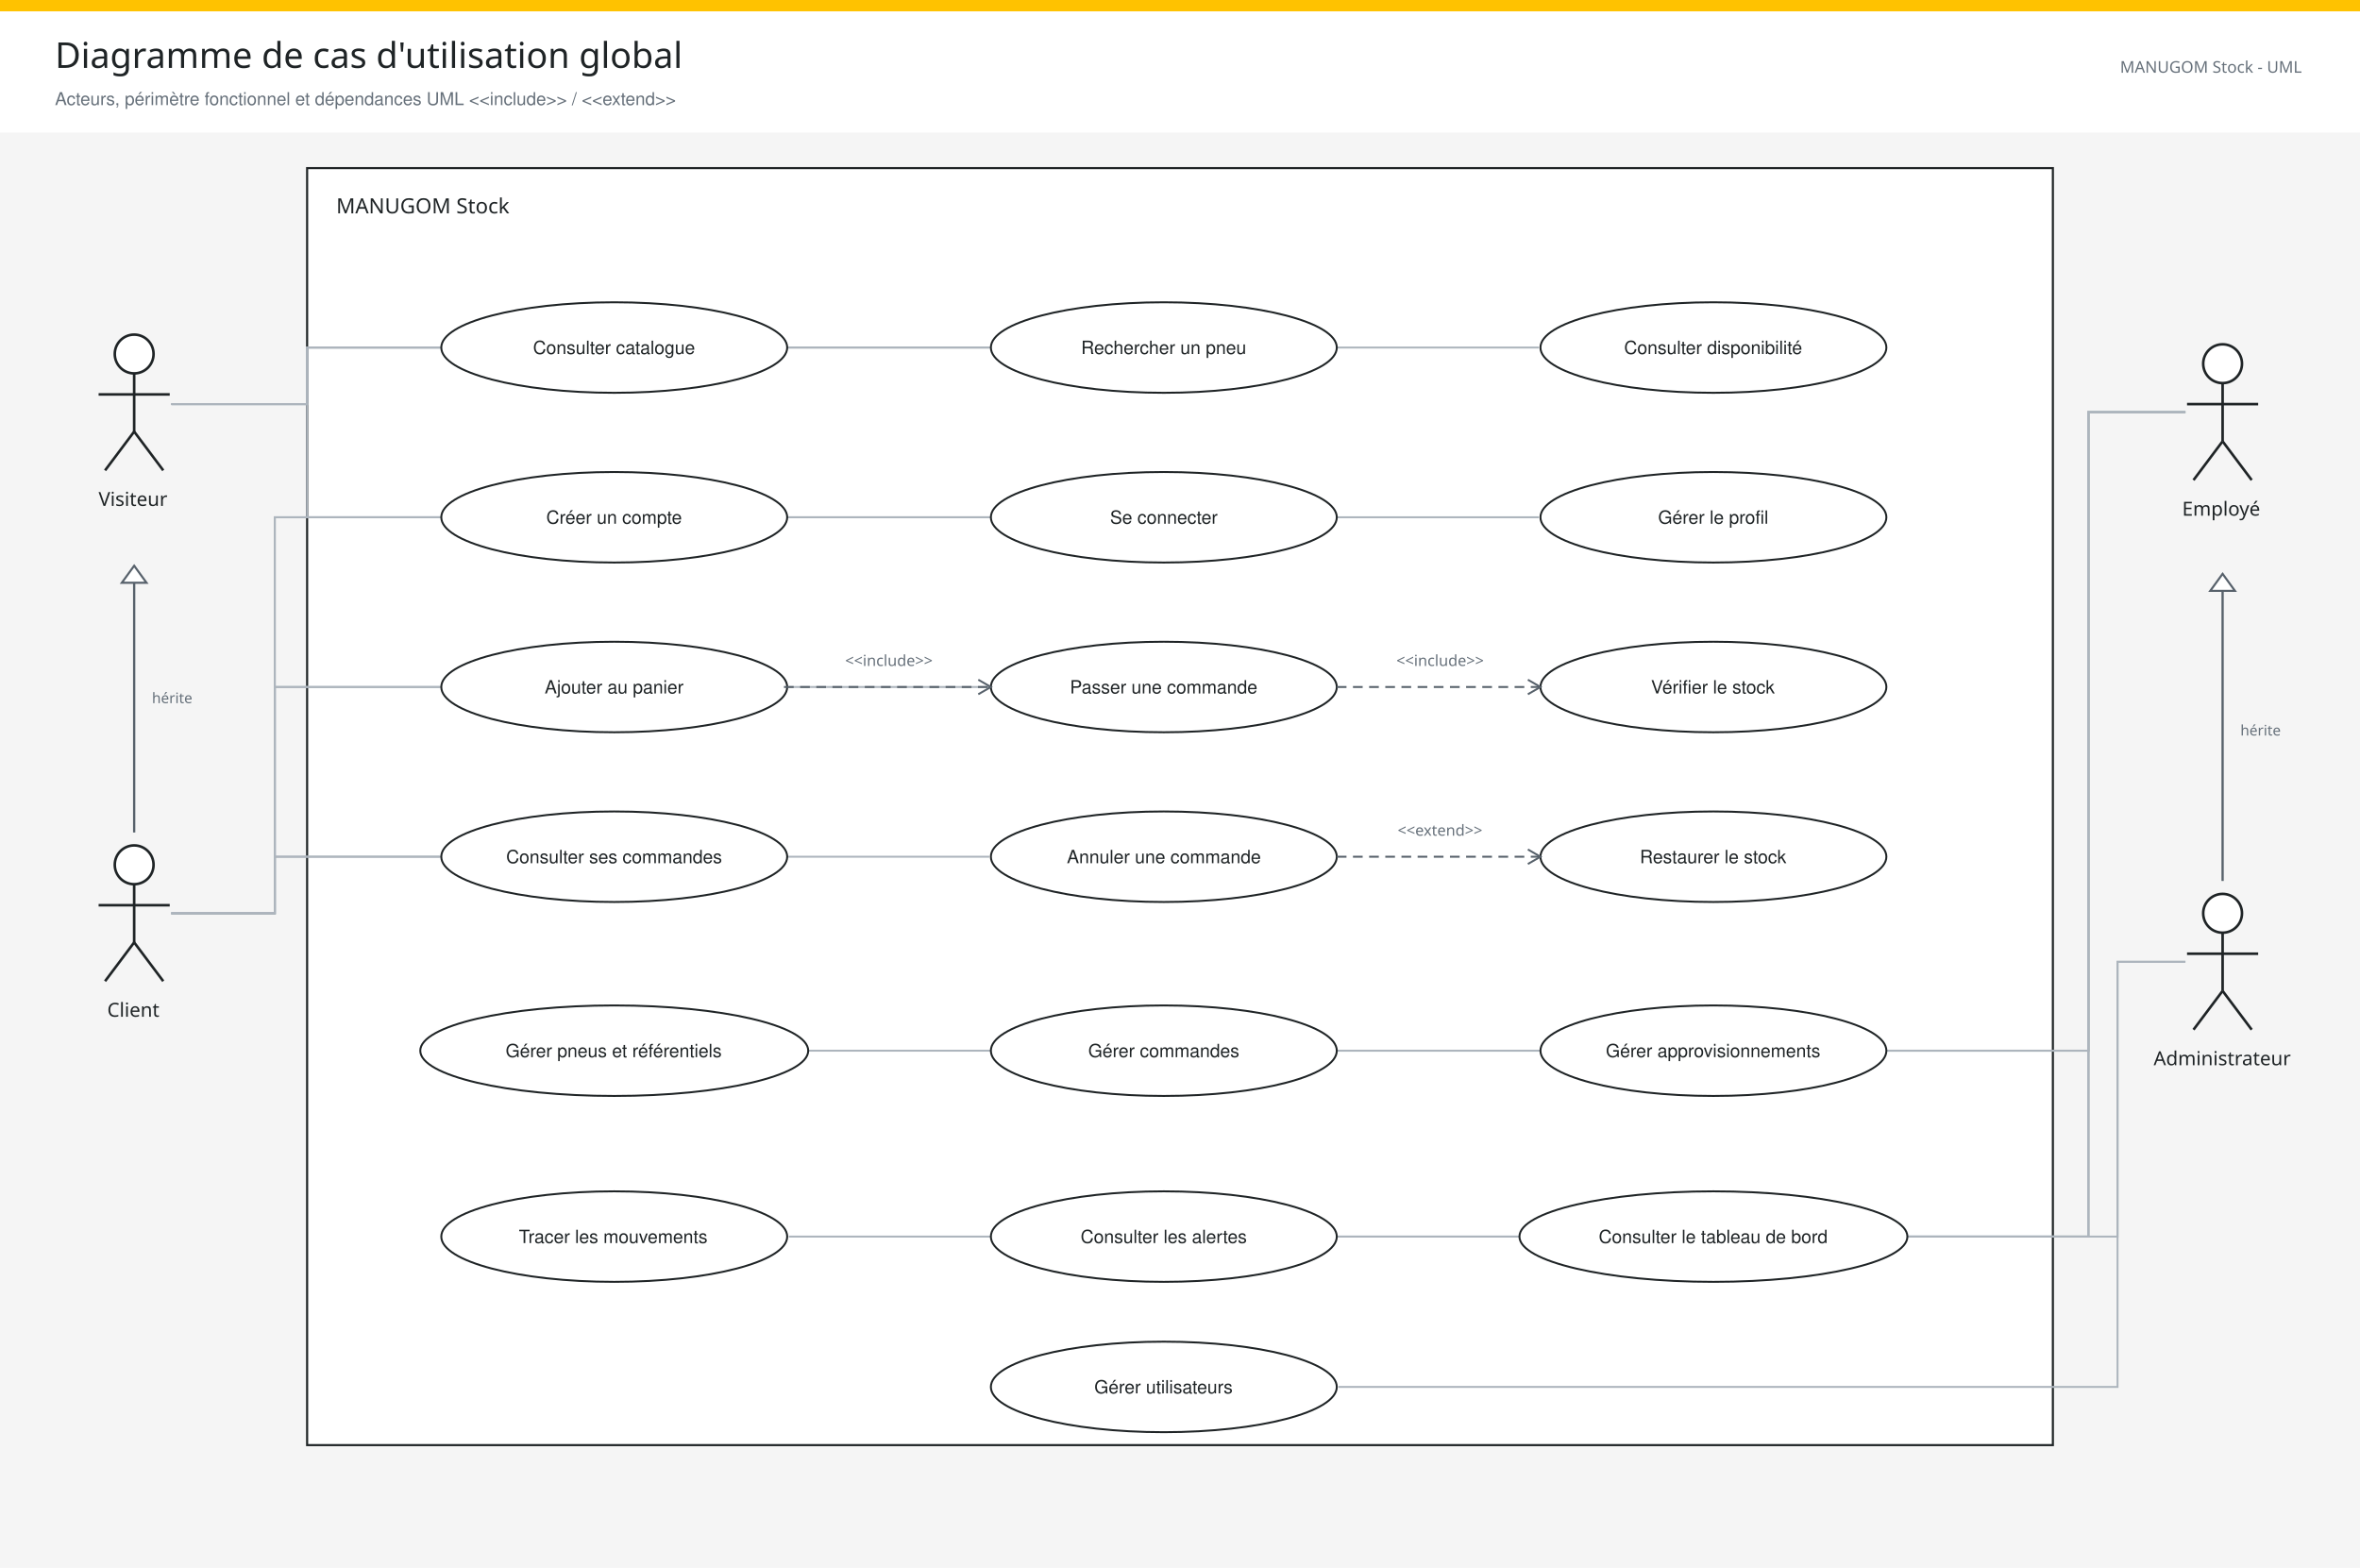
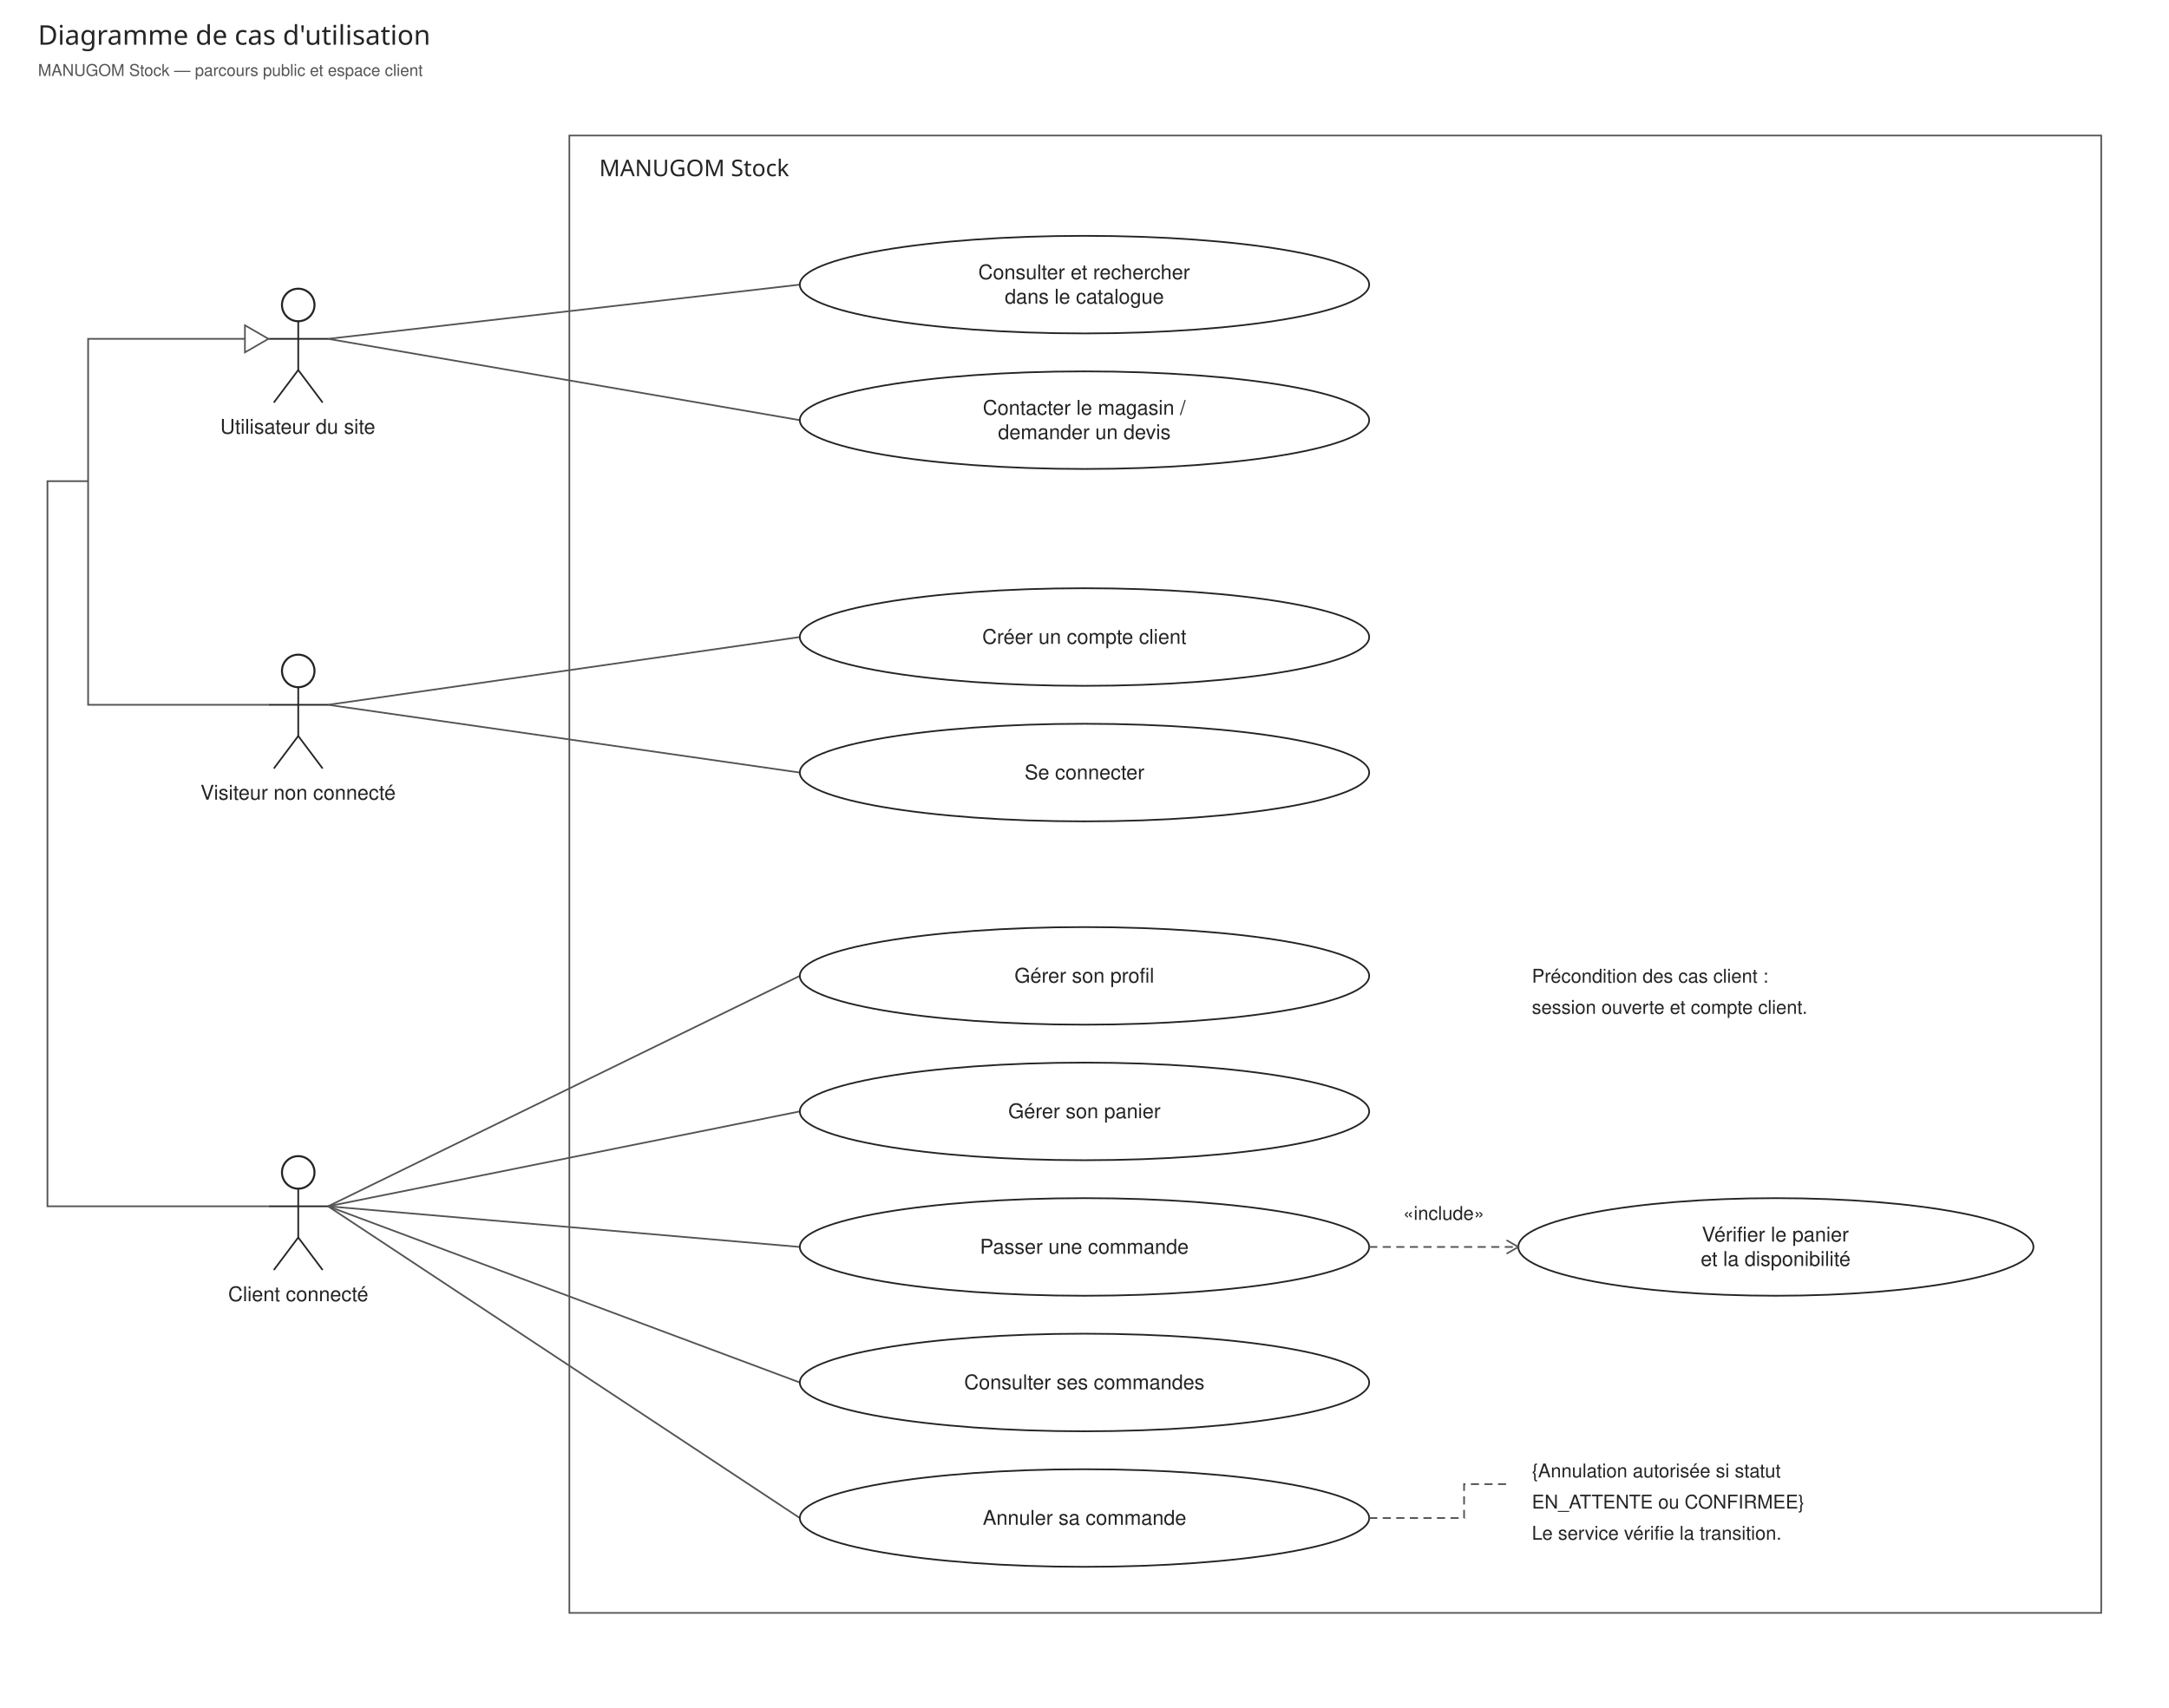
- <svg xmlns="http://www.w3.org/2000/svg" width="1460" height="970" preserveAspectRatio="xMinYMin meet" viewBox="0 0 1460 970" version="1.0" fill-rule="evenodd">
+ <svg xmlns="http://www.w3.org/2000/svg" width="1600" height="1260" preserveAspectRatio="xMinYMin meet" viewBox="0 0 1600 1260" version="1.0" fill-rule="evenodd">
  <clipPath id="clip">
-     <rect x="0" y="0" width="1460" height="970" />
+     <rect x="0" y="0" width="1600" height="1260" />
  </clipPath>
-   <g id="group" transform="scale(1,-1) translate(0,-970)" style="clip-path: url(#clip)">
+   <g id="group" transform="scale(1,-1) translate(0,-1260)" style="clip-path: url(#clip)">
    <g transform="">
-       <rect x="0" y="0" width="1460" height="970" style="stroke: none; stroke-linecap: butt; stroke-width: 1; fill: rgb(96%,96%,96%); fill-rule: evenodd;" />
-       <rect x="0" y="888" width="1460" height="82" style="stroke: none; stroke-linecap: butt; stroke-width: 1; fill: rgb(100%,100%,100%); fill-rule: evenodd;" />
-       <rect x="0" y="963" width="1460" height="7" style="stroke: none; stroke-linecap: butt; stroke-width: 1; fill: rgb(100%,76%,0%); fill-rule: evenodd;" />
-       <text x="34" y="928" style="font-family: Helvetica-Bold; font-size: 22px;fill: rgb(12%,14%,15%); stroke:none;" transform="translate(0,1856) scale(1,-1)">Diagramme de cas d'utilisation global</text>
-       <text x="34" y="905" style="font-family: Helvetica; font-size: 11px;fill: rgb(40%,44%,48%); stroke:none;" transform="translate(0,1810) scale(1,-1)">Acteurs, périmètre fonctionnel et dépendances UML &lt;&lt;include&gt;&gt; / &lt;&lt;extend&gt;&gt;</text>
-       <text x="1311.56" y="925" style="font-family: Helvetica-Bold; font-size: 10px;fill: rgb(40%,44%,48%); stroke:none;" transform="translate(0,1850) scale(1,-1)">MANUGOM Stock - UML</text>
-       <rect x="190" y="76" width="1080" height="790" style="stroke: rgb(12%,14%,15%); stroke-linecap: butt; stroke-width: 1.3; fill: rgb(100%,100%,100%); fill-rule: evenodd;" />
-       <text x="208" y="838" style="font-family: Helvetica-Bold; font-size: 13px;fill: rgb(12%,14%,15%); stroke:none;" transform="translate(0,1676) scale(1,-1)">MANUGOM Stock</text>
-       <circle cx="83" cy="751" r="12" style="stroke: rgb(12%,14%,15%); stroke-linecap: butt; stroke-width: 1.6; fill: rgb(100%,100%,100%); fill-rule: evenodd;" />
-       <path d="M 83,739 L 83,703 Z" style="stroke: rgb(12%,14%,15%); stroke-linecap: butt; stroke-width: 1.6;" />
-       <path d="M 61,726 L 105,726 Z" style="stroke: rgb(12%,14%,15%); stroke-linecap: butt; stroke-width: 1.6;" />
-       <path d="M 83,703 L 65,679 Z" style="stroke: rgb(12%,14%,15%); stroke-linecap: butt; stroke-width: 1.6;" />
-       <path d="M 83,703 L 101,679 Z" style="stroke: rgb(12%,14%,15%); stroke-linecap: butt; stroke-width: 1.6;" />
-       <text x="60.992" y="657" style="font-family: Helvetica-Bold; font-size: 12px;fill: rgb(12%,14%,15%); stroke:none;" transform="translate(0,1314) scale(1,-1)">Visiteur</text>
-       <circle cx="83" cy="435" r="12" style="stroke: rgb(12%,14%,15%); stroke-linecap: butt; stroke-width: 1.6; fill: rgb(100%,100%,100%); fill-rule: evenodd;" />
-       <path d="M 83,423 L 83,387 Z" style="stroke: rgb(12%,14%,15%); stroke-linecap: butt; stroke-width: 1.6;" />
-       <path d="M 61,410 L 105,410 Z" style="stroke: rgb(12%,14%,15%); stroke-linecap: butt; stroke-width: 1.6;" />
-       <path d="M 83,387 L 65,363 Z" style="stroke: rgb(12%,14%,15%); stroke-linecap: butt; stroke-width: 1.6;" />
-       <path d="M 83,387 L 101,363 Z" style="stroke: rgb(12%,14%,15%); stroke-linecap: butt; stroke-width: 1.6;" />
-       <text x="66.332" y="341" style="font-family: Helvetica-Bold; font-size: 12px;fill: rgb(12%,14%,15%); stroke:none;" transform="translate(0,682) scale(1,-1)">Client</text>
-       <circle cx="1375" cy="745" r="12" style="stroke: rgb(12%,14%,15%); stroke-linecap: butt; stroke-width: 1.6; fill: rgb(100%,100%,100%); fill-rule: evenodd;" />
-       <path d="M 1375,733 L 1375,697 Z" style="stroke: rgb(12%,14%,15%); stroke-linecap: butt; stroke-width: 1.6;" />
-       <path d="M 1353,720 L 1397,720 Z" style="stroke: rgb(12%,14%,15%); stroke-linecap: butt; stroke-width: 1.6;" />
-       <path d="M 1375,697 L 1357,673 Z" style="stroke: rgb(12%,14%,15%); stroke-linecap: butt; stroke-width: 1.6;" />
-       <path d="M 1375,697 L 1393,673 Z" style="stroke: rgb(12%,14%,15%); stroke-linecap: butt; stroke-width: 1.6;" />
-       <text x="1349.992" y="651" style="font-family: Helvetica-Bold; font-size: 12px;fill: rgb(12%,14%,15%); stroke:none;" transform="translate(0,1302) scale(1,-1)">Employé</text>
-       <circle cx="1375" cy="405" r="12" style="stroke: rgb(12%,14%,15%); stroke-linecap: butt; stroke-width: 1.6; fill: rgb(100%,100%,100%); fill-rule: evenodd;" />
-       <path d="M 1375,393 L 1375,357 Z" style="stroke: rgb(12%,14%,15%); stroke-linecap: butt; stroke-width: 1.6;" />
-       <path d="M 1353,380 L 1397,380 Z" style="stroke: rgb(12%,14%,15%); stroke-linecap: butt; stroke-width: 1.6;" />
-       <path d="M 1375,357 L 1357,333 Z" style="stroke: rgb(12%,14%,15%); stroke-linecap: butt; stroke-width: 1.6;" />
-       <path d="M 1375,357 L 1393,333 Z" style="stroke: rgb(12%,14%,15%); stroke-linecap: butt; stroke-width: 1.6;" />
-       <text x="1332.328" y="311" style="font-family: Helvetica-Bold; font-size: 12px;fill: rgb(12%,14%,15%); stroke:none;" transform="translate(0,622) scale(1,-1)">Administrateur</text>
-       <polyline points="106 720, 190 720, 190 755, 272 755" style="stroke: rgb(68%,71%,74%); stroke-linecap: butt; stroke-width: 1.2; fill: None; fill-rule: evenodd;" />
-       <polyline points="106 720, 190 720, 190 755, 612 755" style="stroke: rgb(68%,71%,74%); stroke-linecap: butt; stroke-width: 1.2; fill: None; fill-rule: evenodd;" />
-       <polyline points="106 720, 190 720, 190 755, 952 755" style="stroke: rgb(68%,71%,74%); stroke-linecap: butt; stroke-width: 1.2; fill: None; fill-rule: evenodd;" />
-       <polyline points="106 720, 190 720, 190 650, 272 650" style="stroke: rgb(68%,71%,74%); stroke-linecap: butt; stroke-width: 1.2; fill: None; fill-rule: evenodd;" />
-       <polyline points="106 405, 170 405, 170 650, 612 650" style="stroke: rgb(68%,71%,74%); stroke-linecap: butt; stroke-width: 1.2; fill: None; fill-rule: evenodd;" />
-       <polyline points="106 405, 170 405, 170 650, 952 650" style="stroke: rgb(68%,71%,74%); stroke-linecap: butt; stroke-width: 1.2; fill: None; fill-rule: evenodd;" />
-       <polyline points="106 405, 170 405, 170 545, 272 545" style="stroke: rgb(68%,71%,74%); stroke-linecap: butt; stroke-width: 1.2; fill: None; fill-rule: evenodd;" />
-       <polyline points="106 405, 170 405, 170 545, 612 545" style="stroke: rgb(68%,71%,74%); stroke-linecap: butt; stroke-width: 1.2; fill: None; fill-rule: evenodd;" />
-       <polyline points="106 405, 170 405, 170 440, 272 440" style="stroke: rgb(68%,71%,74%); stroke-linecap: butt; stroke-width: 1.2; fill: None; fill-rule: evenodd;" />
-       <polyline points="106 405, 170 405, 170 440, 612 440" style="stroke: rgb(68%,71%,74%); stroke-linecap: butt; stroke-width: 1.2; fill: None; fill-rule: evenodd;" />
-       <polyline points="1352 715, 1292 715, 1292 320, 488 320" style="stroke: rgb(68%,71%,74%); stroke-linecap: butt; stroke-width: 1.2; fill: None; fill-rule: evenodd;" />
-       <polyline points="1352 715, 1292 715, 1292 320, 828 320" style="stroke: rgb(68%,71%,74%); stroke-linecap: butt; stroke-width: 1.2; fill: None; fill-rule: evenodd;" />
-       <polyline points="1352 715, 1292 715, 1292 320, 1168 320" style="stroke: rgb(68%,71%,74%); stroke-linecap: butt; stroke-width: 1.2; fill: None; fill-rule: evenodd;" />
-       <polyline points="1352 715, 1292 715, 1292 205, 488 205" style="stroke: rgb(68%,71%,74%); stroke-linecap: butt; stroke-width: 1.2; fill: None; fill-rule: evenodd;" />
-       <polyline points="1352 715, 1292 715, 1292 205, 828 205" style="stroke: rgb(68%,71%,74%); stroke-linecap: butt; stroke-width: 1.2; fill: None; fill-rule: evenodd;" />
-       <polyline points="1352 715, 1292 715, 1292 205, 1168 205" style="stroke: rgb(68%,71%,74%); stroke-linecap: butt; stroke-width: 1.2; fill: None; fill-rule: evenodd;" />
-       <polyline points="1352 375, 1310 375, 1310 205, 1168 205" style="stroke: rgb(68%,71%,74%); stroke-linecap: butt; stroke-width: 1.2; fill: None; fill-rule: evenodd;" />
-       <polyline points="1352 375, 1310 375, 1310 112, 828 112" style="stroke: rgb(68%,71%,74%); stroke-linecap: butt; stroke-width: 1.2; fill: None; fill-rule: evenodd;" />
-       <ellipse cx="380.0" cy="755.0" rx="107.0" ry="28.0" style="stroke: rgb(12%,14%,15%); stroke-linecap: butt; stroke-width: 1.2; fill: rgb(100%,100%,100%); fill-rule: evenodd;" />
-       <text x="329.755" y="751" style="font-family: Helvetica; font-size: 11.3px;fill: rgb(12%,14%,15%); stroke:none;" transform="translate(0,1502) scale(1,-1)">Consulter catalogue</text>
-       <ellipse cx="720.0" cy="755.0" rx="107.0" ry="28.0" style="stroke: rgb(12%,14%,15%); stroke-linecap: butt; stroke-width: 1.2; fill: rgb(100%,100%,100%); fill-rule: evenodd;" />
-       <text x="668.811" y="751" style="font-family: Helvetica; font-size: 11.3px;fill: rgb(12%,14%,15%); stroke:none;" transform="translate(0,1502) scale(1,-1)">Rechercher un pneu</text>
-       <ellipse cx="1060.0" cy="755.0" rx="107.0" ry="28.0" style="stroke: rgb(12%,14%,15%); stroke-linecap: butt; stroke-width: 1.2; fill: rgb(100%,100%,100%); fill-rule: evenodd;" />
-       <text x="1004.737" y="751" style="font-family: Helvetica; font-size: 11.3px;fill: rgb(12%,14%,15%); stroke:none;" transform="translate(0,1502) scale(1,-1)">Consulter disponibilité</text>
-       <ellipse cx="380.0" cy="650.0" rx="107.0" ry="28.0" style="stroke: rgb(12%,14%,15%); stroke-linecap: butt; stroke-width: 1.2; fill: rgb(100%,100%,100%); fill-rule: evenodd;" />
-       <text x="337.924" y="646" style="font-family: Helvetica; font-size: 11.3px;fill: rgb(12%,14%,15%); stroke:none;" transform="translate(0,1292) scale(1,-1)">Créer un compte</text>
-       <ellipse cx="720.0" cy="650.0" rx="107.0" ry="28.0" style="stroke: rgb(12%,14%,15%); stroke-linecap: butt; stroke-width: 1.2; fill: rgb(100%,100%,100%); fill-rule: evenodd;" />
-       <text x="686.71" y="646" style="font-family: Helvetica; font-size: 11.3px;fill: rgb(12%,14%,15%); stroke:none;" transform="translate(0,1292) scale(1,-1)">Se connecter</text>
-       <ellipse cx="1060.0" cy="650.0" rx="107.0" ry="28.0" style="stroke: rgb(12%,14%,15%); stroke-linecap: butt; stroke-width: 1.2; fill: rgb(100%,100%,100%); fill-rule: evenodd;" />
-       <text x="1025.778" y="646" style="font-family: Helvetica; font-size: 11.3px;fill: rgb(12%,14%,15%); stroke:none;" transform="translate(0,1292) scale(1,-1)">Gérer le profil</text>
-       <ellipse cx="380.0" cy="545.0" rx="107.0" ry="28.0" style="stroke: rgb(12%,14%,15%); stroke-linecap: butt; stroke-width: 1.2; fill: rgb(100%,100%,100%); fill-rule: evenodd;" />
-       <text x="336.975" y="541" style="font-family: Helvetica; font-size: 11.3px;fill: rgb(12%,14%,15%); stroke:none;" transform="translate(0,1082) scale(1,-1)">Ajouter au panier</text>
-       <ellipse cx="720.0" cy="545.0" rx="107.0" ry="28.0" style="stroke: rgb(12%,14%,15%); stroke-linecap: butt; stroke-width: 1.2; fill: rgb(100%,100%,100%); fill-rule: evenodd;" />
-       <text x="661.907" y="541" style="font-family: Helvetica; font-size: 11.3px;fill: rgb(12%,14%,15%); stroke:none;" transform="translate(0,1082) scale(1,-1)">Passer une commande</text>
-       <ellipse cx="1060.0" cy="545.0" rx="107.0" ry="28.0" style="stroke: rgb(12%,14%,15%); stroke-linecap: butt; stroke-width: 1.2; fill: rgb(100%,100%,100%); fill-rule: evenodd;" />
-       <text x="1021.382" y="541" style="font-family: Helvetica; font-size: 11.3px;fill: rgb(12%,14%,15%); stroke:none;" transform="translate(0,1082) scale(1,-1)">Vérifier le stock</text>
-       <ellipse cx="380.0" cy="440.0" rx="107.0" ry="28.0" style="stroke: rgb(12%,14%,15%); stroke-linecap: butt; stroke-width: 1.2; fill: rgb(100%,100%,100%); fill-rule: evenodd;" />
-       <text x="313.121" y="436" style="font-family: Helvetica; font-size: 11.3px;fill: rgb(12%,14%,15%); stroke:none;" transform="translate(0,872) scale(1,-1)">Consulter ses commandes</text>
-       <ellipse cx="720.0" cy="440.0" rx="107.0" ry="28.0" style="stroke: rgb(12%,14%,15%); stroke-linecap: butt; stroke-width: 1.2; fill: rgb(100%,100%,100%); fill-rule: evenodd;" />
-       <text x="660.02" y="436" style="font-family: Helvetica; font-size: 11.3px;fill: rgb(12%,14%,15%); stroke:none;" transform="translate(0,872) scale(1,-1)">Annuler une commande</text>
-       <ellipse cx="1060.0" cy="440.0" rx="107.0" ry="28.0" style="stroke: rgb(12%,14%,15%); stroke-linecap: butt; stroke-width: 1.2; fill: rgb(100%,100%,100%); fill-rule: evenodd;" />
-       <text x="1014.472" y="436" style="font-family: Helvetica; font-size: 11.3px;fill: rgb(12%,14%,15%); stroke:none;" transform="translate(0,872) scale(1,-1)">Restaurer le stock</text>
-       <ellipse cx="380.0" cy="320.0" rx="120.0" ry="28.0" style="stroke: rgb(12%,14%,15%); stroke-linecap: butt; stroke-width: 1.2; fill: rgb(100%,100%,100%); fill-rule: evenodd;" />
-       <text x="312.799" y="316" style="font-family: Helvetica; font-size: 11.3px;fill: rgb(12%,14%,15%); stroke:none;" transform="translate(0,632) scale(1,-1)">Gérer pneus et référentiels</text>
-       <ellipse cx="720.0" cy="320.0" rx="107.0" ry="28.0" style="stroke: rgb(12%,14%,15%); stroke-linecap: butt; stroke-width: 1.2; fill: rgb(100%,100%,100%); fill-rule: evenodd;" />
-       <text x="673.218" y="316" style="font-family: Helvetica; font-size: 11.3px;fill: rgb(12%,14%,15%); stroke:none;" transform="translate(0,632) scale(1,-1)">Gérer commandes</text>
-       <ellipse cx="1060.0" cy="320.0" rx="107.0" ry="28.0" style="stroke: rgb(12%,14%,15%); stroke-linecap: butt; stroke-width: 1.2; fill: rgb(100%,100%,100%); fill-rule: evenodd;" />
-       <text x="993.432" y="316" style="font-family: Helvetica; font-size: 11.3px;fill: rgb(12%,14%,15%); stroke:none;" transform="translate(0,632) scale(1,-1)">Gérer approvisionnements</text>
-       <ellipse cx="380.0" cy="205.0" rx="107.0" ry="28.0" style="stroke: rgb(12%,14%,15%); stroke-linecap: butt; stroke-width: 1.2; fill: rgb(100%,100%,100%); fill-rule: evenodd;" />
-       <text x="320.974" y="201" style="font-family: Helvetica; font-size: 11.3px;fill: rgb(12%,14%,15%); stroke:none;" transform="translate(0,402) scale(1,-1)">Tracer les mouvements</text>
-       <ellipse cx="720.0" cy="205.0" rx="107.0" ry="28.0" style="stroke: rgb(12%,14%,15%); stroke-linecap: butt; stroke-width: 1.2; fill: rgb(100%,100%,100%); fill-rule: evenodd;" />
-       <text x="668.506" y="201" style="font-family: Helvetica; font-size: 11.3px;fill: rgb(12%,14%,15%); stroke:none;" transform="translate(0,402) scale(1,-1)">Consulter les alertes</text>
-       <ellipse cx="1060.0" cy="205.0" rx="120.0" ry="28.0" style="stroke: rgb(12%,14%,15%); stroke-linecap: butt; stroke-width: 1.2; fill: rgb(100%,100%,100%); fill-rule: evenodd;" />
-       <text x="989.025" y="201" style="font-family: Helvetica; font-size: 11.3px;fill: rgb(12%,14%,15%); stroke:none;" transform="translate(0,402) scale(1,-1)">Consulter le tableau de bord</text>
-       <ellipse cx="720.0" cy="112.0" rx="107.0" ry="28.0" style="stroke: rgb(12%,14%,15%); stroke-linecap: butt; stroke-width: 1.2; fill: rgb(100%,100%,100%); fill-rule: evenodd;" />
-       <text x="676.987" y="108" style="font-family: Helvetica; font-size: 11.3px;fill: rgb(12%,14%,15%); stroke:none;" transform="translate(0,216) scale(1,-1)">Gérer utilisateurs</text>
-       <polyline points="827 545, 953 545" style="stroke: rgb(34%,38%,42%); stroke-linecap: butt; stroke-width: 1.2; fill: None; fill-rule: evenodd; stroke-dasharray: 6, 4;" />
-       <polyline points="945.206 549.5, 953 545, 945.206 540.5" style="stroke: rgb(34%,38%,42%); stroke-linecap: butt; stroke-width: 1.2; fill: None; fill-rule: evenodd;" />
-       <text x="863.856" y="558" style="font-family: Helvetica-Oblique; font-size: 9.5px;fill: rgb(40%,44%,48%); stroke:none;" transform="translate(0,1116) scale(1,-1)">&lt;&lt;include&gt;&gt;</text>
-       <polyline points="827 440, 953 440" style="stroke: rgb(34%,38%,42%); stroke-linecap: butt; stroke-width: 1.2; fill: None; fill-rule: evenodd; stroke-dasharray: 6, 4;" />
-       <polyline points="945.206 444.5, 953 440, 945.206 435.5" style="stroke: rgb(34%,38%,42%); stroke-linecap: butt; stroke-width: 1.2; fill: None; fill-rule: evenodd;" />
-       <text x="864.644" y="453" style="font-family: Helvetica-Oblique; font-size: 9.5px;fill: rgb(40%,44%,48%); stroke:none;" transform="translate(0,906) scale(1,-1)">&lt;&lt;extend&gt;&gt;</text>
-       <polyline points="485 545, 613 545" style="stroke: rgb(34%,38%,42%); stroke-linecap: butt; stroke-width: 1.2; fill: None; fill-rule: evenodd; stroke-dasharray: 6, 4;" />
-       <polyline points="605.206 549.5, 613 545, 605.206 540.5" style="stroke: rgb(34%,38%,42%); stroke-linecap: butt; stroke-width: 1.2; fill: None; fill-rule: evenodd;" />
-       <text x="522.856" y="558" style="font-family: Helvetica-Oblique; font-size: 9.5px;fill: rgb(40%,44%,48%); stroke:none;" transform="translate(0,1116) scale(1,-1)">&lt;&lt;include&gt;&gt;</text>
-       <polyline points="83 455, 83 620" style="stroke: rgb(34%,38%,42%); stroke-linecap: butt; stroke-width: 1.4; fill: None; fill-rule: evenodd;" />
-       <polygon points="83 620, 75.359 609.483, 90.641 609.483" style="stroke: rgb(34%,38%,42%); stroke-linecap: butt; stroke-width: 1.3; fill: rgb(100%,100%,100%); fill-rule: evenodd;" />
-       <text x="94" y="535" style="font-family: Helvetica-Oblique; font-size: 9px;fill: rgb(40%,44%,48%); stroke:none;" transform="translate(0,1070) scale(1,-1)">hérite</text>
-       <polyline points="1375 425, 1375 615" style="stroke: rgb(34%,38%,42%); stroke-linecap: butt; stroke-width: 1.4; fill: None; fill-rule: evenodd;" />
-       <polygon points="1375 615, 1367.359 604.483, 1382.641 604.483" style="stroke: rgb(34%,38%,42%); stroke-linecap: butt; stroke-width: 1.3; fill: rgb(100%,100%,100%); fill-rule: evenodd;" />
-       <text x="1386" y="515" style="font-family: Helvetica-Oblique; font-size: 9px;fill: rgb(40%,44%,48%); stroke:none;" transform="translate(0,1030) scale(1,-1)">hérite</text>
+       <rect x="0" y="0" width="1600" height="1260" style="stroke: none; stroke-linecap: butt; stroke-width: 1; fill: rgb(100%,100%,100%); fill-rule: evenodd;" />
+       <text x="28" y="1227" style="font-family: Helvetica-Bold; font-size: 20px;fill: rgb(14%,14%,14%); stroke:none;" transform="translate(0,2454) scale(1,-1)">Diagramme de cas d'utilisation</text>
+       <text x="28" y="1204" style="font-family: Helvetica; font-size: 12px;fill: rgb(33%,33%,33%); stroke:none;" transform="translate(0,2408) scale(1,-1)">MANUGOM Stock — parcours public et espace client</text>
+       <rect x="420" y="70" width="1130" height="1090" style="stroke: rgb(33%,33%,33%); stroke-linecap: butt; stroke-width: 1.2; fill: rgb(100%,100%,100%); fill-rule: evenodd;" />
+       <text x="442" y="1130" style="font-family: Helvetica-Bold; font-size: 17px;fill: rgb(14%,14%,14%); stroke:none;" transform="translate(0,2260) scale(1,-1)">MANUGOM Stock</text>
+       <circle cx="220" cy="1035" r="12" style="stroke: rgb(14%,14%,14%); stroke-linecap: butt; stroke-width: 1.5; fill: rgb(100%,100%,100%); fill-rule: evenodd;" />
+       <polyline points="220 1023, 220 987" style="stroke: rgb(14%,14%,14%); stroke-linecap: butt; stroke-width: 1.25; fill: None; fill-rule: evenodd;" />
+       <polyline points="198 1010, 242 1010" style="stroke: rgb(14%,14%,14%); stroke-linecap: butt; stroke-width: 1.25; fill: None; fill-rule: evenodd;" />
+       <polyline points="202 963, 220 987, 238 963" style="stroke: rgb(14%,14%,14%); stroke-linecap: butt; stroke-width: 1.25; fill: None; fill-rule: evenodd;" />
+       <text x="162.482" y="940" style="font-family: Helvetica; font-size: 15px;fill: rgb(14%,14%,14%); stroke:none;" transform="translate(0,1880) scale(1,-1)">Utilisateur du site</text>
+       <circle cx="220" cy="765" r="12" style="stroke: rgb(14%,14%,14%); stroke-linecap: butt; stroke-width: 1.5; fill: rgb(100%,100%,100%); fill-rule: evenodd;" />
+       <polyline points="220 753, 220 717" style="stroke: rgb(14%,14%,14%); stroke-linecap: butt; stroke-width: 1.25; fill: None; fill-rule: evenodd;" />
+       <polyline points="198 740, 242 740" style="stroke: rgb(14%,14%,14%); stroke-linecap: butt; stroke-width: 1.25; fill: None; fill-rule: evenodd;" />
+       <polyline points="202 693, 220 717, 238 693" style="stroke: rgb(14%,14%,14%); stroke-linecap: butt; stroke-width: 1.25; fill: None; fill-rule: evenodd;" />
+       <text x="147.88" y="670" style="font-family: Helvetica; font-size: 15px;fill: rgb(14%,14%,14%); stroke:none;" transform="translate(0,1340) scale(1,-1)">Visiteur non connecté</text>
+       <circle cx="220" cy="395" r="12" style="stroke: rgb(14%,14%,14%); stroke-linecap: butt; stroke-width: 1.5; fill: rgb(100%,100%,100%); fill-rule: evenodd;" />
+       <polyline points="220 383, 220 347" style="stroke: rgb(14%,14%,14%); stroke-linecap: butt; stroke-width: 1.25; fill: None; fill-rule: evenodd;" />
+       <polyline points="198 370, 242 370" style="stroke: rgb(14%,14%,14%); stroke-linecap: butt; stroke-width: 1.25; fill: None; fill-rule: evenodd;" />
+       <polyline points="202 323, 220 347, 238 323" style="stroke: rgb(14%,14%,14%); stroke-linecap: butt; stroke-width: 1.25; fill: None; fill-rule: evenodd;" />
+       <text x="168.31" y="300" style="font-family: Helvetica; font-size: 15px;fill: rgb(14%,14%,14%); stroke:none;" transform="translate(0,600) scale(1,-1)">Client connecté</text>
+       <polyline points="198 740, 65 740, 65 1010, 198 1010" style="stroke: rgb(33%,33%,33%); stroke-linecap: butt; stroke-width: 1.25; fill: None; fill-rule: evenodd;" />
+       <polygon points="198 1010, 180.679 1020, 180.679 1000" style="stroke: rgb(33%,33%,33%); stroke-linecap: butt; stroke-width: 1.2; fill: rgb(100%,100%,100%); fill-rule: evenodd;" />
+       <polyline points="198 370, 35 370, 35 905, 65 905" style="stroke: rgb(33%,33%,33%); stroke-linecap: butt; stroke-width: 1.25; fill: None; fill-rule: evenodd;" />
+       <polyline points="242 1010, 590 1050" style="stroke: rgb(33%,33%,33%); stroke-linecap: butt; stroke-width: 1.25; fill: None; fill-rule: evenodd;" />
+       <ellipse cx="800.0" cy="1050.0" rx="210.0" ry="36.0" style="stroke: rgb(14%,14%,14%); stroke-linecap: butt; stroke-width: 1.25; fill: rgb(100%,100%,100%); fill-rule: evenodd;" />
+       <text x="721.64" y="1054" style="font-family: Helvetica; font-size: 15px;fill: rgb(14%,14%,14%); stroke:none;" transform="translate(0,2108) scale(1,-1)">Consulter et rechercher</text>
+       <text x="741.215" y="1036" style="font-family: Helvetica; font-size: 15px;fill: rgb(14%,14%,14%); stroke:none;" transform="translate(0,2072) scale(1,-1)">dans le catalogue</text>
+       <polyline points="242 1010, 590 950" style="stroke: rgb(33%,33%,33%); stroke-linecap: butt; stroke-width: 1.25; fill: None; fill-rule: evenodd;" />
+       <ellipse cx="800.0" cy="950.0" rx="210.0" ry="36.0" style="stroke: rgb(14%,14%,14%); stroke-linecap: butt; stroke-width: 1.25; fill: rgb(100%,100%,100%); fill-rule: evenodd;" />
+       <text x="724.97" y="954" style="font-family: Helvetica; font-size: 15px;fill: rgb(14%,14%,14%); stroke:none;" transform="translate(0,1908) scale(1,-1)">Contacter le magasin /</text>
+       <text x="736.22" y="936" style="font-family: Helvetica; font-size: 15px;fill: rgb(14%,14%,14%); stroke:none;" transform="translate(0,1872) scale(1,-1)">demander un devis</text>
+       <polyline points="242 740, 590 790" style="stroke: rgb(33%,33%,33%); stroke-linecap: butt; stroke-width: 1.25; fill: None; fill-rule: evenodd;" />
+       <ellipse cx="800.0" cy="790.0" rx="210.0" ry="36.0" style="stroke: rgb(14%,14%,14%); stroke-linecap: butt; stroke-width: 1.25; fill: rgb(100%,100%,100%); fill-rule: evenodd;" />
+       <text x="724.558" y="785" style="font-family: Helvetica; font-size: 15px;fill: rgb(14%,14%,14%); stroke:none;" transform="translate(0,1570) scale(1,-1)">Créer un compte client</text>
+       <polyline points="242 740, 590 690" style="stroke: rgb(33%,33%,33%); stroke-linecap: butt; stroke-width: 1.25; fill: None; fill-rule: evenodd;" />
+       <ellipse cx="800.0" cy="690.0" rx="210.0" ry="36.0" style="stroke: rgb(14%,14%,14%); stroke-linecap: butt; stroke-width: 1.25; fill: rgb(100%,100%,100%); fill-rule: evenodd;" />
+       <text x="755.81" y="685" style="font-family: Helvetica; font-size: 15px;fill: rgb(14%,14%,14%); stroke:none;" transform="translate(0,1370) scale(1,-1)">Se connecter</text>
+       <polyline points="242 370, 590 540" style="stroke: rgb(33%,33%,33%); stroke-linecap: butt; stroke-width: 1.25; fill: None; fill-rule: evenodd;" />
+       <ellipse cx="800.0" cy="540.0" rx="210.0" ry="36.0" style="stroke: rgb(14%,14%,14%); stroke-linecap: butt; stroke-width: 1.25; fill: rgb(100%,100%,100%); fill-rule: evenodd;" />
+       <text x="748.317" y="535" style="font-family: Helvetica; font-size: 15px;fill: rgb(14%,14%,14%); stroke:none;" transform="translate(0,1070) scale(1,-1)">Gérer son profil</text>
+       <polyline points="242 370, 590 440" style="stroke: rgb(33%,33%,33%); stroke-linecap: butt; stroke-width: 1.25; fill: None; fill-rule: evenodd;" />
+       <ellipse cx="800.0" cy="440.0" rx="210.0" ry="36.0" style="stroke: rgb(14%,14%,14%); stroke-linecap: butt; stroke-width: 1.25; fill: rgb(100%,100%,100%); fill-rule: evenodd;" />
+       <text x="743.727" y="435" style="font-family: Helvetica; font-size: 15px;fill: rgb(14%,14%,14%); stroke:none;" transform="translate(0,870) scale(1,-1)">Gérer son panier</text>
+       <polyline points="242 370, 590 340" style="stroke: rgb(33%,33%,33%); stroke-linecap: butt; stroke-width: 1.25; fill: None; fill-rule: evenodd;" />
+       <ellipse cx="800.0" cy="340.0" rx="210.0" ry="36.0" style="stroke: rgb(14%,14%,14%); stroke-linecap: butt; stroke-width: 1.25; fill: rgb(100%,100%,100%); fill-rule: evenodd;" />
+       <text x="722.885" y="335" style="font-family: Helvetica; font-size: 15px;fill: rgb(14%,14%,14%); stroke:none;" transform="translate(0,670) scale(1,-1)">Passer une commande</text>
+       <polyline points="242 370, 590 240" style="stroke: rgb(33%,33%,33%); stroke-linecap: butt; stroke-width: 1.25; fill: None; fill-rule: evenodd;" />
+       <ellipse cx="800.0" cy="240.0" rx="210.0" ry="36.0" style="stroke: rgb(14%,14%,14%); stroke-linecap: butt; stroke-width: 1.25; fill: rgb(100%,100%,100%); fill-rule: evenodd;" />
+       <text x="711.222" y="235" style="font-family: Helvetica; font-size: 15px;fill: rgb(14%,14%,14%); stroke:none;" transform="translate(0,470) scale(1,-1)">Consulter ses commandes</text>
+       <polyline points="242 370, 590 140" style="stroke: rgb(33%,33%,33%); stroke-linecap: butt; stroke-width: 1.25; fill: None; fill-rule: evenodd;" />
+       <ellipse cx="800.0" cy="140.0" rx="210.0" ry="36.0" style="stroke: rgb(14%,14%,14%); stroke-linecap: butt; stroke-width: 1.25; fill: rgb(100%,100%,100%); fill-rule: evenodd;" />
+       <text x="724.97" y="135" style="font-family: Helvetica; font-size: 15px;fill: rgb(14%,14%,14%); stroke:none;" transform="translate(0,270) scale(1,-1)">Annuler sa commande</text>
+       <ellipse cx="1310.0" cy="340.0" rx="190.0" ry="36.0" style="stroke: rgb(14%,14%,14%); stroke-linecap: butt; stroke-width: 1.25; fill: rgb(100%,100%,100%); fill-rule: evenodd;" />
+       <text x="1255.4" y="344" style="font-family: Helvetica; font-size: 15px;fill: rgb(14%,14%,14%); stroke:none;" transform="translate(0,688) scale(1,-1)">Vérifier le panier</text>
+       <text x="1254.56" y="326" style="font-family: Helvetica; font-size: 15px;fill: rgb(14%,14%,14%); stroke:none;" transform="translate(0,652) scale(1,-1)">et la disponibilité</text>
+       <polyline points="1010 340, 1120 340" style="stroke: rgb(33%,33%,33%); stroke-linecap: butt; stroke-width: 1.25; fill: None; fill-rule: evenodd; stroke-dasharray: 6, 4;" />
+       <polyline points="1111.34 345, 1120 340, 1111.34 335" style="stroke: rgb(33%,33%,33%); stroke-linecap: butt; stroke-width: 1.2; fill: None; fill-rule: evenodd;" />
+       <text x="1035.04" y="360" style="font-family: Helvetica; font-size: 14px;fill: rgb(14%,14%,14%); stroke:none;" transform="translate(0,720) scale(1,-1)">«include»</text>
+       <text x="1130" y="535" style="font-family: Helvetica; font-size: 14px;fill: rgb(14%,14%,14%); stroke:none;" transform="translate(0,1070) scale(1,-1)">Précondition des cas client :</text>
+       <text x="1130" y="512" style="font-family: Helvetica; font-size: 14px;fill: rgb(14%,14%,14%); stroke:none;" transform="translate(0,1024) scale(1,-1)">session ouverte et compte client.</text>
+       <text x="1130" y="170" style="font-family: Helvetica; font-size: 14px;fill: rgb(14%,14%,14%); stroke:none;" transform="translate(0,340) scale(1,-1)">{Annulation autorisée si statut</text>
+       <text x="1130" y="147" style="font-family: Helvetica; font-size: 14px;fill: rgb(14%,14%,14%); stroke:none;" transform="translate(0,294) scale(1,-1)">EN_ATTENTE ou CONFIRMEE}</text>
+       <text x="1130" y="124" style="font-family: Helvetica; font-size: 14px;fill: rgb(14%,14%,14%); stroke:none;" transform="translate(0,248) scale(1,-1)">Le service vérifie la transition.</text>
+       <polyline points="1010 140, 1080 140, 1080 165, 1115 165" style="stroke: rgb(33%,33%,33%); stroke-linecap: butt; stroke-width: 1.25; fill: None; fill-rule: evenodd; stroke-dasharray: 6, 4;" />
    </g>
  </g>
</svg>
